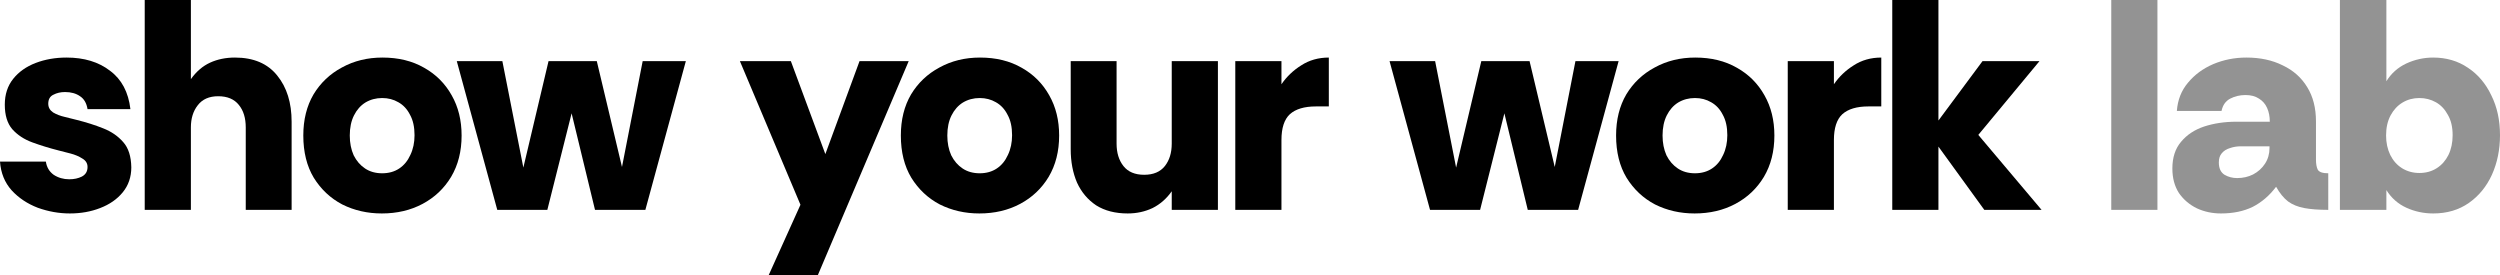
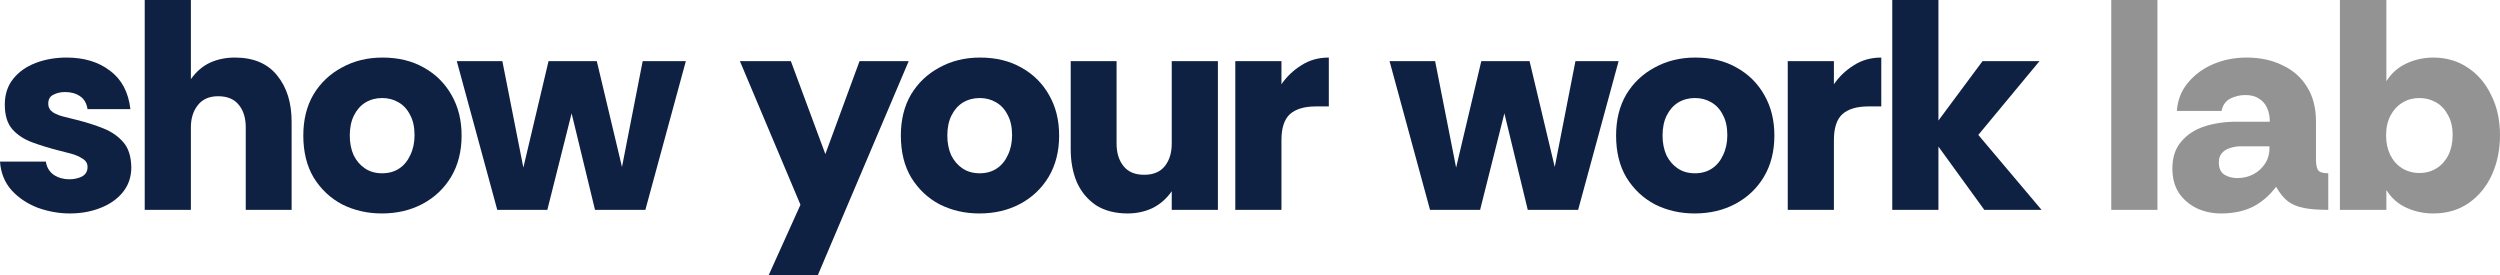
<svg xmlns="http://www.w3.org/2000/svg" width="1000" height="110" viewBox="0 0 1000 110" fill="none">
  <path d="M973.259 85.382C969.501 85.382 965.943 84.623 962.586 83.104C959.228 81.585 956.55 79.226 954.551 76.028V83.943H935.964V0H954.551V32.498C956.47 29.38 959.108 27.022 962.466 25.423C965.904 23.824 969.501 23.024 973.259 23.024C978.535 23.024 983.172 24.383 987.169 27.102C991.166 29.74 994.284 33.417 996.523 38.134C998.841 42.771 1000 48.087 1000 54.083C1000 59.839 998.921 65.116 996.763 69.912C994.604 74.629 991.526 78.387 987.529 81.185C983.532 83.983 978.775 85.382 973.259 85.382ZM967.742 69.193C970.38 69.193 972.699 68.553 974.697 67.274C976.696 65.995 978.255 64.236 979.374 61.998C980.494 59.679 981.053 57.041 981.053 54.083C981.053 50.806 980.414 48.087 979.134 45.929C977.935 43.69 976.336 42.011 974.338 40.892C972.339 39.773 970.141 39.213 967.742 39.213C965.264 39.213 963.025 39.813 961.027 41.012C959.028 42.211 957.429 43.93 956.23 46.169C955.031 48.407 954.431 51.085 954.431 54.203C954.431 57.081 954.991 59.679 956.11 61.998C957.229 64.236 958.788 65.995 960.787 67.274C962.866 68.553 965.184 69.193 967.742 69.193Z" fill="#939393" />
  <path d="M888.374 85.382C884.936 85.382 881.738 84.702 878.78 83.343C875.822 81.904 873.424 79.866 871.585 77.228C869.826 74.509 868.947 71.231 868.947 67.394C868.947 62.997 870.106 59.44 872.424 56.721C874.743 53.923 877.821 51.885 881.658 50.606C885.576 49.326 889.853 48.687 894.49 48.687H907.92C907.92 46.608 907.561 44.77 906.841 43.171C906.122 41.572 905.042 40.333 903.603 39.453C902.164 38.494 900.365 38.014 898.207 38.014C895.968 38.014 893.93 38.494 892.091 39.453C890.252 40.413 889.093 42.051 888.613 44.37H870.746C871.065 39.973 872.544 36.215 875.183 33.097C877.821 29.9 881.179 27.421 885.256 25.663C889.413 23.904 893.85 23.024 898.567 23.024C904.083 23.024 908.92 24.064 913.077 26.142C917.314 28.141 920.592 31.059 922.91 34.896C925.229 38.654 926.388 43.211 926.388 48.567V63.797C926.388 65.555 926.628 66.915 927.107 67.874C927.667 68.833 929.066 69.313 931.304 69.313V83.943C927.467 83.943 924.269 83.703 921.711 83.223C919.153 82.744 916.994 81.864 915.235 80.585C913.477 79.226 911.878 77.267 910.439 74.709C907.8 78.227 904.683 80.905 901.085 82.744C897.487 84.502 893.25 85.382 888.374 85.382ZM894.849 71.232C897.168 71.232 899.286 70.752 901.205 69.793C903.204 68.753 904.802 67.314 906.002 65.475C907.201 63.637 907.8 61.558 907.8 59.24V58.52H896.408C894.809 58.52 893.33 58.76 891.971 59.24C890.612 59.639 889.533 60.319 888.733 61.278C887.934 62.158 887.534 63.397 887.534 64.996C887.534 67.314 888.294 68.953 889.813 69.912C891.332 70.792 893.011 71.232 894.849 71.232Z" fill="#939393" />
  <path d="M844.508 83.943V0H862.975V83.943H844.508Z" fill="#939393" />
-   <path d="M756.906 83.943V0H775.373V48.207L793.001 24.463H815.786L791.322 53.963L816.625 83.943H793.721L775.373 58.64V83.943H756.906Z" fill="#000" />
-   <path d="M715.098 83.943V24.463H733.566V33.697C735.644 30.659 738.282 28.141 741.48 26.142C744.678 24.064 748.356 23.024 752.513 23.024V42.571H747.356C742.719 42.571 739.242 43.61 736.923 45.689C734.685 47.767 733.566 51.205 733.566 56.002V83.943H715.098Z" fill="#000" />
-   <path d="M677.855 85.382C672.099 85.382 666.822 84.183 662.025 81.784C657.309 79.306 653.511 75.749 650.633 71.112C647.835 66.475 646.436 60.839 646.436 54.203C646.436 47.887 647.795 42.411 650.513 37.774C653.311 33.137 657.109 29.54 661.906 26.982C666.702 24.343 672.099 23.024 678.095 23.024C684.49 23.024 690.046 24.383 694.763 27.102C699.48 29.74 703.158 33.417 705.796 38.134C708.434 42.771 709.753 48.127 709.753 54.203C709.753 60.519 708.354 66.035 705.556 70.752C702.758 75.389 698.96 78.986 694.164 81.544C689.367 84.103 683.931 85.382 677.855 85.382ZM677.975 69.313C680.613 69.313 682.891 68.673 684.81 67.394C686.729 66.115 688.208 64.316 689.247 61.998C690.366 59.679 690.926 57.041 690.926 54.083C690.926 50.805 690.326 48.087 689.127 45.929C688.008 43.69 686.449 42.011 684.45 40.892C682.532 39.773 680.373 39.213 677.975 39.213C675.496 39.213 673.258 39.813 671.259 41.012C669.34 42.211 667.822 43.93 666.702 46.169C665.583 48.407 665.023 51.085 665.023 54.203C665.023 57.161 665.543 59.799 666.582 62.118C667.702 64.356 669.221 66.115 671.139 67.394C673.058 68.673 675.336 69.313 677.975 69.313Z" fill="#000" />
-   <path d="M572.013 83.943L555.824 24.463H574.052L582.446 67.034L592.519 24.463H611.826L621.899 66.794L630.174 24.463H647.442L631.253 83.943H611.107L601.753 45.329L592.04 83.943H572.013Z" fill="#000" />
-   <path d="M494.115 83.943V24.463H512.582V33.697C514.661 30.659 517.299 28.141 520.497 26.142C523.695 24.064 527.372 23.024 531.529 23.024V42.571H526.373C521.736 42.571 518.258 43.61 515.94 45.689C513.701 47.767 512.582 51.205 512.582 56.002V83.943H494.115Z" fill="#000" />
-   <path d="M451.068 85.382C446.112 85.382 441.914 84.303 438.477 82.144C435.119 79.906 432.561 76.868 430.802 73.03C429.123 69.113 428.284 64.676 428.284 59.719V24.463H446.631V57.441C446.631 61.118 447.551 64.116 449.389 66.435C451.228 68.753 453.986 69.912 457.664 69.912C461.341 69.912 464.099 68.753 465.938 66.435C467.777 64.116 468.696 61.118 468.696 57.441V24.463H487.164V83.943H468.696V76.508C466.618 79.466 464.059 81.704 461.021 83.223C457.984 84.662 454.666 85.382 451.068 85.382Z" fill="#000" />
-   <path d="M391.76 85.382C386.004 85.382 380.727 84.183 375.931 81.784C371.214 79.306 367.416 75.749 364.538 71.112C361.74 66.475 360.341 60.839 360.341 54.203C360.341 47.887 361.7 42.411 364.419 37.774C367.217 33.137 371.014 29.54 375.811 26.982C380.608 24.343 386.004 23.024 392 23.024C398.395 23.024 403.952 24.383 408.668 27.102C413.385 29.74 417.063 33.417 419.701 38.134C422.339 42.771 423.658 48.127 423.658 54.203C423.658 60.519 422.259 66.035 419.461 70.752C416.663 75.389 412.866 78.986 408.069 81.544C403.272 84.103 397.836 85.382 391.76 85.382ZM391.88 69.313C394.518 69.313 396.797 68.673 398.715 67.394C400.634 66.115 402.113 64.316 403.152 61.998C404.271 59.679 404.831 57.041 404.831 54.083C404.831 50.805 404.232 48.087 403.032 45.929C401.913 43.69 400.354 42.011 398.355 40.892C396.437 39.773 394.278 39.213 391.88 39.213C389.402 39.213 387.163 39.813 385.164 41.012C383.246 42.211 381.727 43.93 380.608 46.169C379.488 48.407 378.929 51.085 378.929 54.203C378.929 57.161 379.448 59.799 380.488 62.118C381.607 64.356 383.126 66.115 385.045 67.394C386.963 68.673 389.242 69.313 391.88 69.313Z" fill="#000" />
-   <path d="M307.354 110.325L320.185 81.904L295.962 24.463H316.348L330.139 61.638L343.809 24.463H363.476L327.021 110.325H307.354Z" fill="#000" />
-   <path d="M198.907 83.943L182.718 24.463H200.946L209.34 67.034L219.413 24.463H238.72L248.793 66.794L257.068 24.463H274.336L258.147 83.943H238.001L228.647 45.329L218.934 83.943H198.907Z" fill="#000" />
-   <path d="M152.742 85.382C146.986 85.382 141.71 84.183 136.913 81.784C132.196 79.306 128.399 75.749 125.521 71.112C122.723 66.475 121.324 60.839 121.324 54.203C121.324 47.887 122.683 42.411 125.401 37.774C128.199 33.137 131.996 29.54 136.793 26.982C141.59 24.343 146.986 23.024 152.982 23.024C159.378 23.024 164.934 24.383 169.651 27.102C174.368 29.74 178.045 33.417 180.683 38.134C183.322 42.771 184.641 48.127 184.641 54.203C184.641 60.519 183.242 66.035 180.444 70.752C177.645 75.389 173.848 78.986 169.051 81.544C164.255 84.103 158.818 85.382 152.742 85.382ZM152.862 69.313C155.501 69.313 157.779 68.673 159.698 67.394C161.616 66.115 163.095 64.316 164.135 61.998C165.254 59.679 165.814 57.041 165.814 54.083C165.814 50.805 165.214 48.087 164.015 45.929C162.896 43.69 161.337 42.011 159.338 40.892C157.419 39.773 155.261 39.213 152.862 39.213C150.384 39.213 148.146 39.813 146.147 41.012C144.228 42.211 142.709 43.93 141.59 46.169C140.471 48.407 139.911 51.085 139.911 54.203C139.911 57.161 140.431 59.799 141.47 62.118C142.589 64.356 144.108 66.115 146.027 67.394C147.946 68.673 150.224 69.313 152.862 69.313Z" fill="#000" />
-   <path d="M57.888 83.943V0H76.355V31.659C78.514 28.621 81.072 26.422 84.03 25.063C86.988 23.704 90.306 23.024 93.983 23.024C101.418 23.024 107.054 25.423 110.892 30.22C114.729 34.936 116.648 41.092 116.648 48.687V83.943H98.3V50.965C98.3 47.208 97.381 44.21 95.542 41.971C93.703 39.653 90.945 38.494 87.268 38.494C83.67 38.494 80.952 39.693 79.113 42.091C77.275 44.41 76.355 47.368 76.355 50.965V83.943H57.888Z" fill="#000" />
-   <path d="M27.941 85.382C23.624 85.382 19.347 84.623 15.11 83.103C10.953 81.505 7.475 79.186 4.677 76.148C1.879 73.03 0.32 69.193 0 64.636H18.348C18.667 66.874 19.707 68.633 21.465 69.912C23.304 71.112 25.383 71.711 27.701 71.711C29.62 71.711 31.299 71.352 32.738 70.632C34.257 69.832 35.016 68.553 35.016 66.795C35.016 65.356 34.337 64.236 32.978 63.437C31.619 62.557 30.02 61.878 28.181 61.398C26.422 60.919 24.863 60.519 23.504 60.199C19.747 59.24 16.229 58.16 12.951 56.961C9.673 55.762 6.995 54.003 4.917 51.685C2.918 49.366 1.919 46.089 1.919 41.852C1.919 37.774 3.038 34.337 5.276 31.538C7.515 28.74 10.513 26.622 14.27 25.183C18.028 23.744 22.145 23.024 26.622 23.024C33.657 23.024 39.453 24.783 44.01 28.301C48.647 31.738 51.365 36.855 52.165 43.65H35.016C34.617 41.252 33.617 39.533 32.018 38.494C30.419 37.374 28.421 36.815 26.022 36.815C24.264 36.815 22.705 37.175 21.346 37.894C19.986 38.534 19.307 39.733 19.307 41.492C19.307 42.931 19.947 44.09 21.226 44.969C22.585 45.769 24.144 46.368 25.902 46.768C27.661 47.168 29.26 47.568 30.699 47.967C34.537 48.927 38.054 50.046 41.252 51.325C44.53 52.604 47.208 54.443 49.286 56.841C51.365 59.16 52.444 62.517 52.524 66.915C52.524 70.832 51.365 74.189 49.047 76.988C46.808 79.706 43.81 81.784 40.053 83.223C36.375 84.662 32.338 85.382 27.941 85.382Z" fill="#000" />
+   <path d="M756.906 83.943V0H775.373V48.207L793.001 24.463H815.786L791.322 53.963L816.625 83.943H793.721L775.373 58.64V83.943H756.906Z" fill="#0F2143" />
+   <path d="M715.098 83.943V24.463H733.566V33.697C735.644 30.659 738.282 28.141 741.48 26.142C744.678 24.064 748.356 23.024 752.513 23.024V42.571H747.356C742.719 42.571 739.242 43.61 736.923 45.689C734.685 47.767 733.566 51.205 733.566 56.002V83.943H715.098Z" fill="#0F2143" />
+   <path d="M677.855 85.382C672.099 85.382 666.822 84.183 662.025 81.784C657.309 79.306 653.511 75.749 650.633 71.112C647.835 66.475 646.436 60.839 646.436 54.203C646.436 47.887 647.795 42.411 650.513 37.774C653.311 33.137 657.109 29.54 661.906 26.982C666.702 24.343 672.099 23.024 678.095 23.024C684.49 23.024 690.046 24.383 694.763 27.102C699.48 29.74 703.158 33.417 705.796 38.134C708.434 42.771 709.753 48.127 709.753 54.203C709.753 60.519 708.354 66.035 705.556 70.752C702.758 75.389 698.96 78.986 694.164 81.544C689.367 84.103 683.931 85.382 677.855 85.382ZM677.975 69.313C680.613 69.313 682.891 68.673 684.81 67.394C686.729 66.115 688.208 64.316 689.247 61.998C690.366 59.679 690.926 57.041 690.926 54.083C690.926 50.805 690.326 48.087 689.127 45.929C688.008 43.69 686.449 42.011 684.45 40.892C682.532 39.773 680.373 39.213 677.975 39.213C675.496 39.213 673.258 39.813 671.259 41.012C669.34 42.211 667.822 43.93 666.702 46.169C665.583 48.407 665.023 51.085 665.023 54.203C665.023 57.161 665.543 59.799 666.582 62.118C667.702 64.356 669.221 66.115 671.139 67.394C673.058 68.673 675.336 69.313 677.975 69.313Z" fill="#0F2143" />
+   <path d="M572.013 83.943L555.824 24.463H574.052L582.446 67.034L592.519 24.463H611.826L621.899 66.794L630.174 24.463H647.442L631.253 83.943H611.107L601.753 45.329L592.04 83.943H572.013Z" fill="#0F2143" />
+   <path d="M494.115 83.943V24.463H512.582V33.697C514.661 30.659 517.299 28.141 520.497 26.142C523.695 24.064 527.372 23.024 531.529 23.024V42.571H526.373C521.736 42.571 518.258 43.61 515.94 45.689C513.701 47.767 512.582 51.205 512.582 56.002V83.943H494.115Z" fill="#0F2143" />
+   <path d="M451.068 85.382C446.112 85.382 441.914 84.303 438.477 82.144C435.119 79.906 432.561 76.868 430.802 73.03C429.123 69.113 428.284 64.676 428.284 59.719V24.463H446.631V57.441C446.631 61.118 447.551 64.116 449.389 66.435C451.228 68.753 453.986 69.912 457.664 69.912C461.341 69.912 464.099 68.753 465.938 66.435C467.777 64.116 468.696 61.118 468.696 57.441V24.463H487.164V83.943H468.696V76.508C466.618 79.466 464.059 81.704 461.021 83.223C457.984 84.662 454.666 85.382 451.068 85.382Z" fill="#0F2143" />
+   <path d="M391.76 85.382C386.004 85.382 380.727 84.183 375.931 81.784C371.214 79.306 367.416 75.749 364.538 71.112C361.74 66.475 360.341 60.839 360.341 54.203C360.341 47.887 361.7 42.411 364.419 37.774C367.217 33.137 371.014 29.54 375.811 26.982C380.608 24.343 386.004 23.024 392 23.024C398.395 23.024 403.952 24.383 408.668 27.102C413.385 29.74 417.063 33.417 419.701 38.134C422.339 42.771 423.658 48.127 423.658 54.203C423.658 60.519 422.259 66.035 419.461 70.752C416.663 75.389 412.866 78.986 408.069 81.544C403.272 84.103 397.836 85.382 391.76 85.382ZM391.88 69.313C394.518 69.313 396.797 68.673 398.715 67.394C400.634 66.115 402.113 64.316 403.152 61.998C404.271 59.679 404.831 57.041 404.831 54.083C404.831 50.805 404.232 48.087 403.032 45.929C401.913 43.69 400.354 42.011 398.355 40.892C396.437 39.773 394.278 39.213 391.88 39.213C389.402 39.213 387.163 39.813 385.164 41.012C383.246 42.211 381.727 43.93 380.608 46.169C379.488 48.407 378.929 51.085 378.929 54.203C378.929 57.161 379.448 59.799 380.488 62.118C381.607 64.356 383.126 66.115 385.045 67.394C386.963 68.673 389.242 69.313 391.88 69.313Z" fill="#0F2143" />
+   <path d="M307.354 110.325L320.185 81.904L295.962 24.463H316.348L330.139 61.638L343.809 24.463H363.476L327.021 110.325H307.354Z" fill="#0F2143" />
+   <path d="M198.907 83.943L182.718 24.463H200.946L209.34 67.034L219.413 24.463H238.72L248.793 66.794L257.068 24.463H274.336L258.147 83.943H238.001L228.647 45.329L218.934 83.943H198.907Z" fill="#0F2143" />
+   <path d="M152.742 85.382C146.986 85.382 141.71 84.183 136.913 81.784C132.196 79.306 128.399 75.749 125.521 71.112C122.723 66.475 121.324 60.839 121.324 54.203C121.324 47.887 122.683 42.411 125.401 37.774C128.199 33.137 131.996 29.54 136.793 26.982C141.59 24.343 146.986 23.024 152.982 23.024C159.378 23.024 164.934 24.383 169.651 27.102C174.368 29.74 178.045 33.417 180.683 38.134C183.322 42.771 184.641 48.127 184.641 54.203C184.641 60.519 183.242 66.035 180.444 70.752C177.645 75.389 173.848 78.986 169.051 81.544C164.255 84.103 158.818 85.382 152.742 85.382ZM152.862 69.313C155.501 69.313 157.779 68.673 159.698 67.394C161.616 66.115 163.095 64.316 164.135 61.998C165.254 59.679 165.814 57.041 165.814 54.083C165.814 50.805 165.214 48.087 164.015 45.929C162.896 43.69 161.337 42.011 159.338 40.892C157.419 39.773 155.261 39.213 152.862 39.213C150.384 39.213 148.146 39.813 146.147 41.012C144.228 42.211 142.709 43.93 141.59 46.169C140.471 48.407 139.911 51.085 139.911 54.203C139.911 57.161 140.431 59.799 141.47 62.118C142.589 64.356 144.108 66.115 146.027 67.394C147.946 68.673 150.224 69.313 152.862 69.313Z" fill="#0F2143" />
+   <path d="M57.888 83.943V0H76.355V31.659C78.514 28.621 81.072 26.422 84.03 25.063C86.988 23.704 90.306 23.024 93.983 23.024C101.418 23.024 107.054 25.423 110.892 30.22C114.729 34.936 116.648 41.092 116.648 48.687V83.943H98.3V50.965C98.3 47.208 97.381 44.21 95.542 41.971C93.703 39.653 90.945 38.494 87.268 38.494C83.67 38.494 80.952 39.693 79.113 42.091C77.275 44.41 76.355 47.368 76.355 50.965V83.943H57.888Z" fill="#0F2143" />
+   <path d="M27.941 85.382C23.624 85.382 19.347 84.623 15.11 83.103C10.953 81.505 7.475 79.186 4.677 76.148C1.879 73.03 0.32 69.193 0 64.636H18.348C18.667 66.874 19.707 68.633 21.465 69.912C23.304 71.112 25.383 71.711 27.701 71.711C29.62 71.711 31.299 71.352 32.738 70.632C34.257 69.832 35.016 68.553 35.016 66.795C35.016 65.356 34.337 64.236 32.978 63.437C31.619 62.557 30.02 61.878 28.181 61.398C26.422 60.919 24.863 60.519 23.504 60.199C19.747 59.24 16.229 58.16 12.951 56.961C9.673 55.762 6.995 54.003 4.917 51.685C2.918 49.366 1.919 46.089 1.919 41.852C1.919 37.774 3.038 34.337 5.276 31.538C7.515 28.74 10.513 26.622 14.27 25.183C18.028 23.744 22.145 23.024 26.622 23.024C33.657 23.024 39.453 24.783 44.01 28.301C48.647 31.738 51.365 36.855 52.165 43.65H35.016C34.617 41.252 33.617 39.533 32.018 38.494C30.419 37.374 28.421 36.815 26.022 36.815C24.264 36.815 22.705 37.175 21.346 37.894C19.986 38.534 19.307 39.733 19.307 41.492C19.307 42.931 19.947 44.09 21.226 44.969C22.585 45.769 24.144 46.368 25.902 46.768C27.661 47.168 29.26 47.568 30.699 47.967C34.537 48.927 38.054 50.046 41.252 51.325C44.53 52.604 47.208 54.443 49.286 56.841C51.365 59.16 52.444 62.517 52.524 66.915C52.524 70.832 51.365 74.189 49.047 76.988C46.808 79.706 43.81 81.784 40.053 83.223C36.375 84.662 32.338 85.382 27.941 85.382Z" fill="#0F2143" />
</svg>
